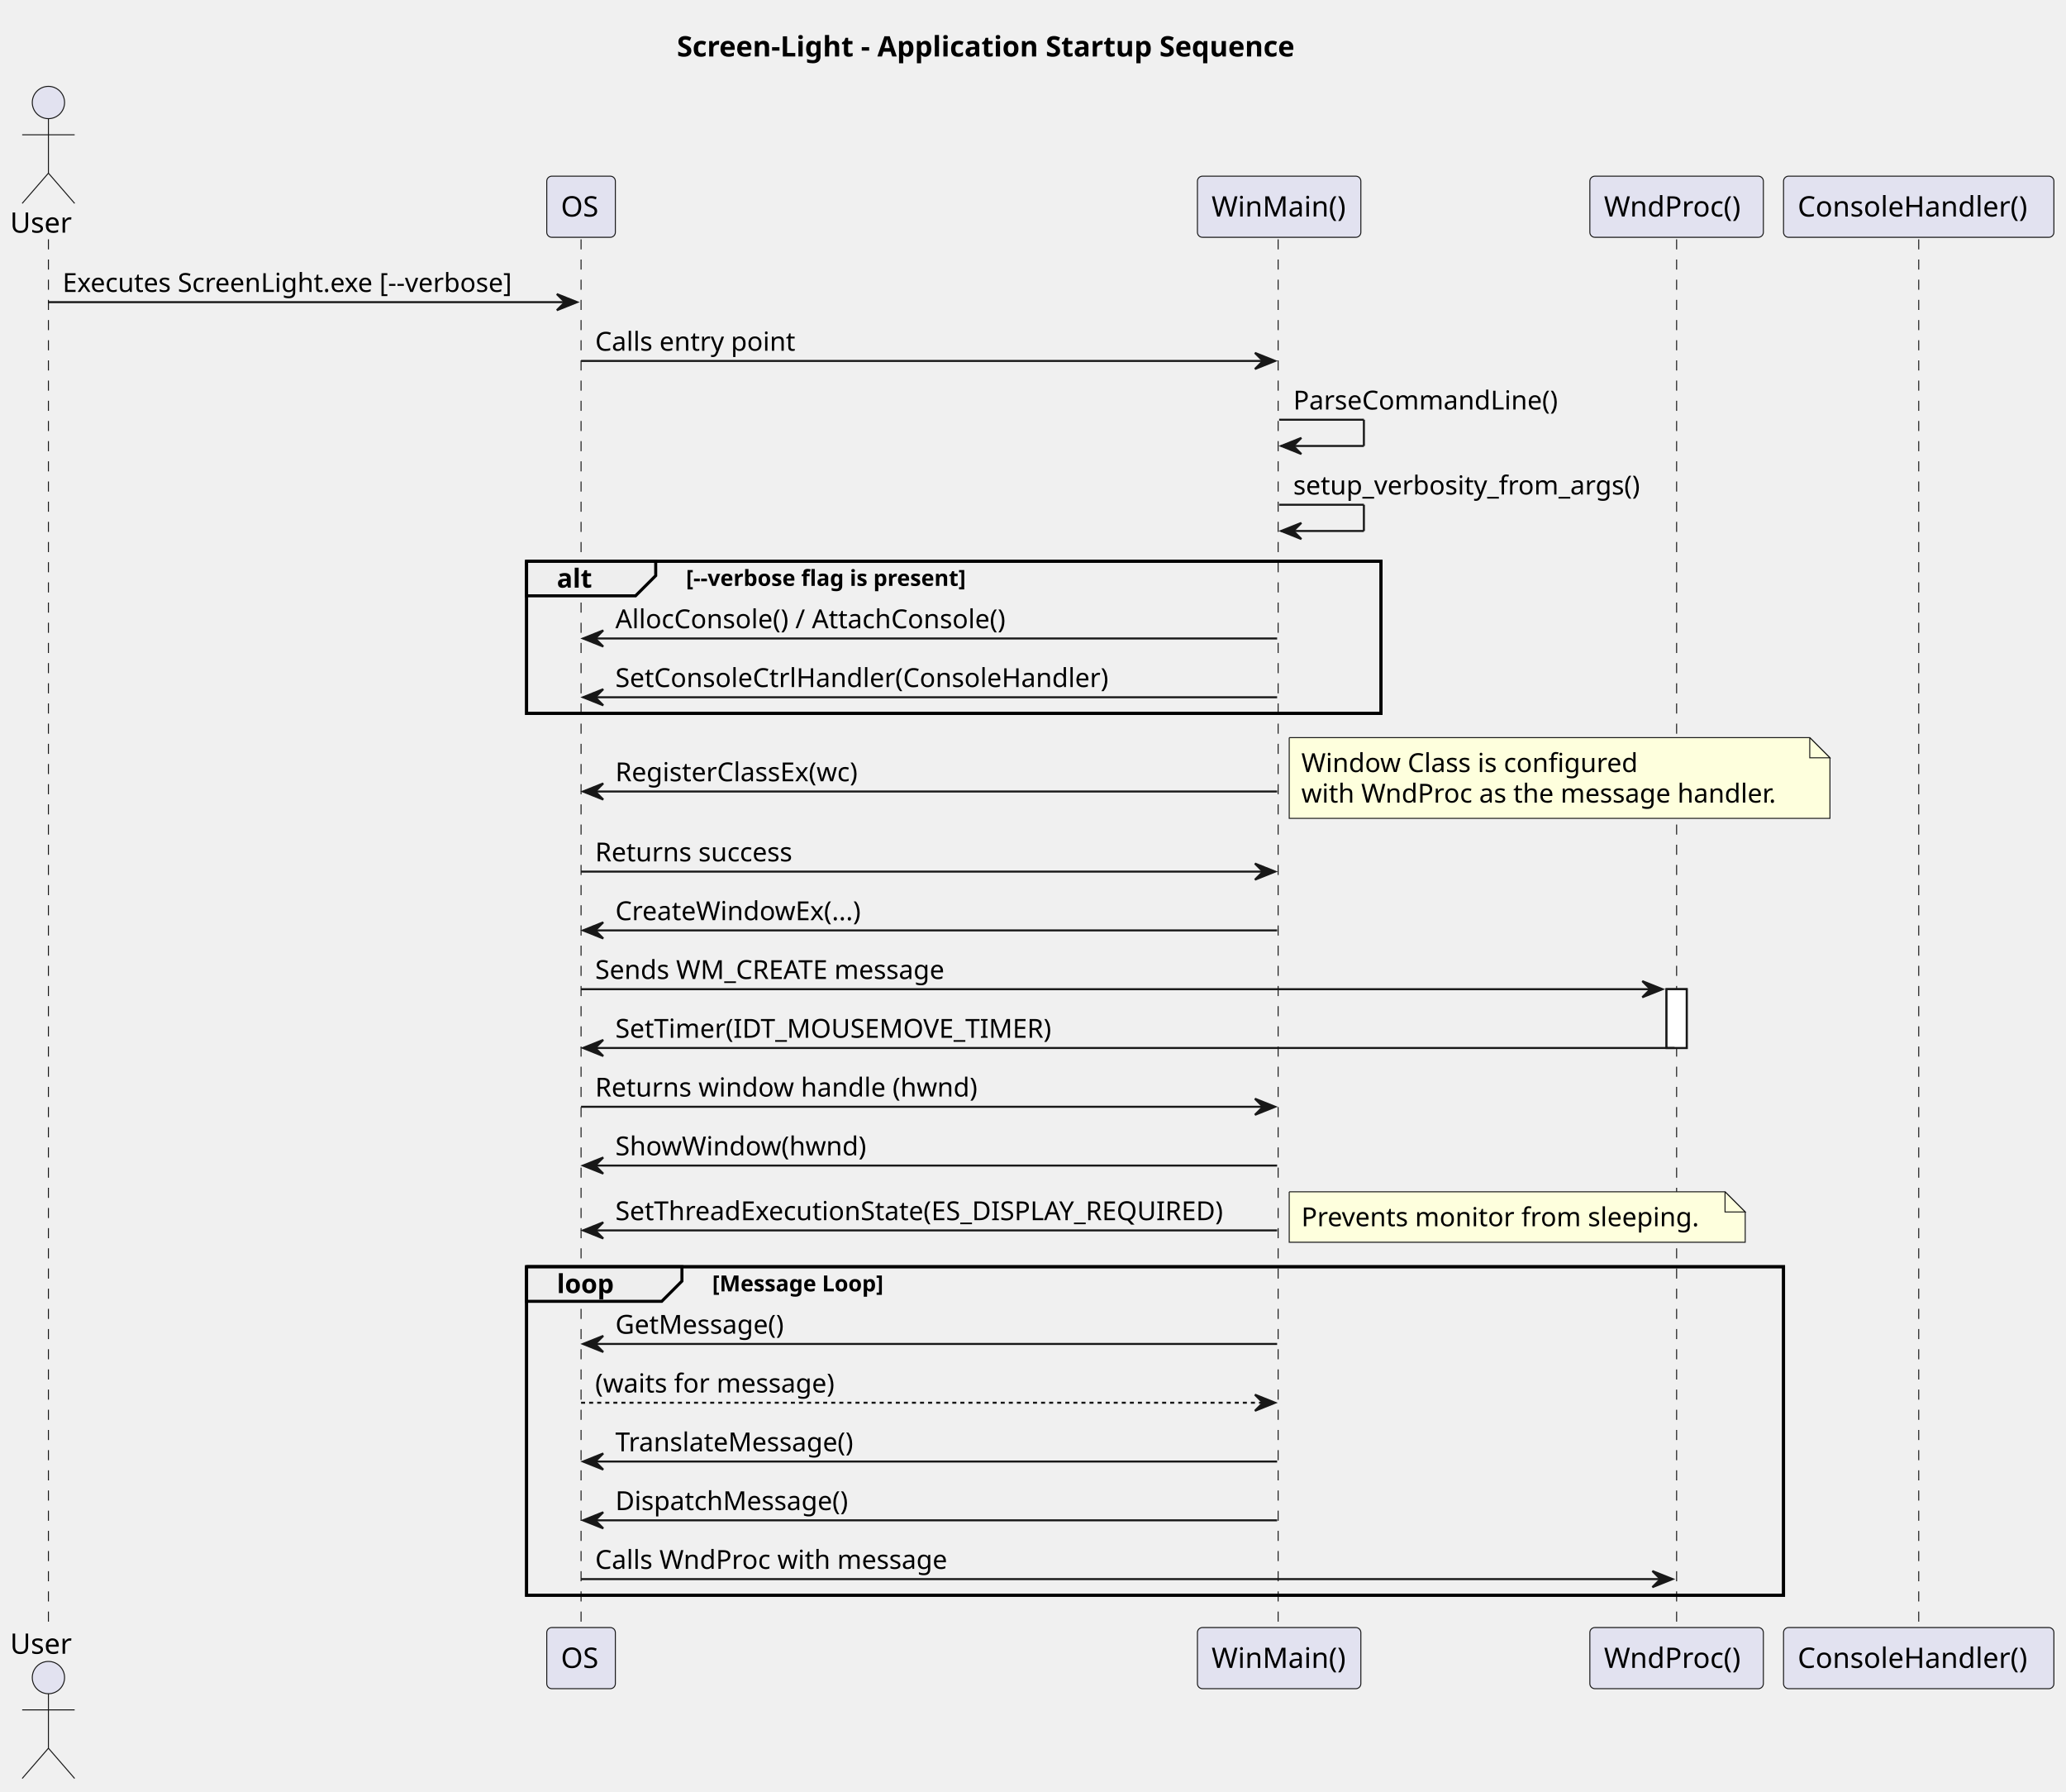
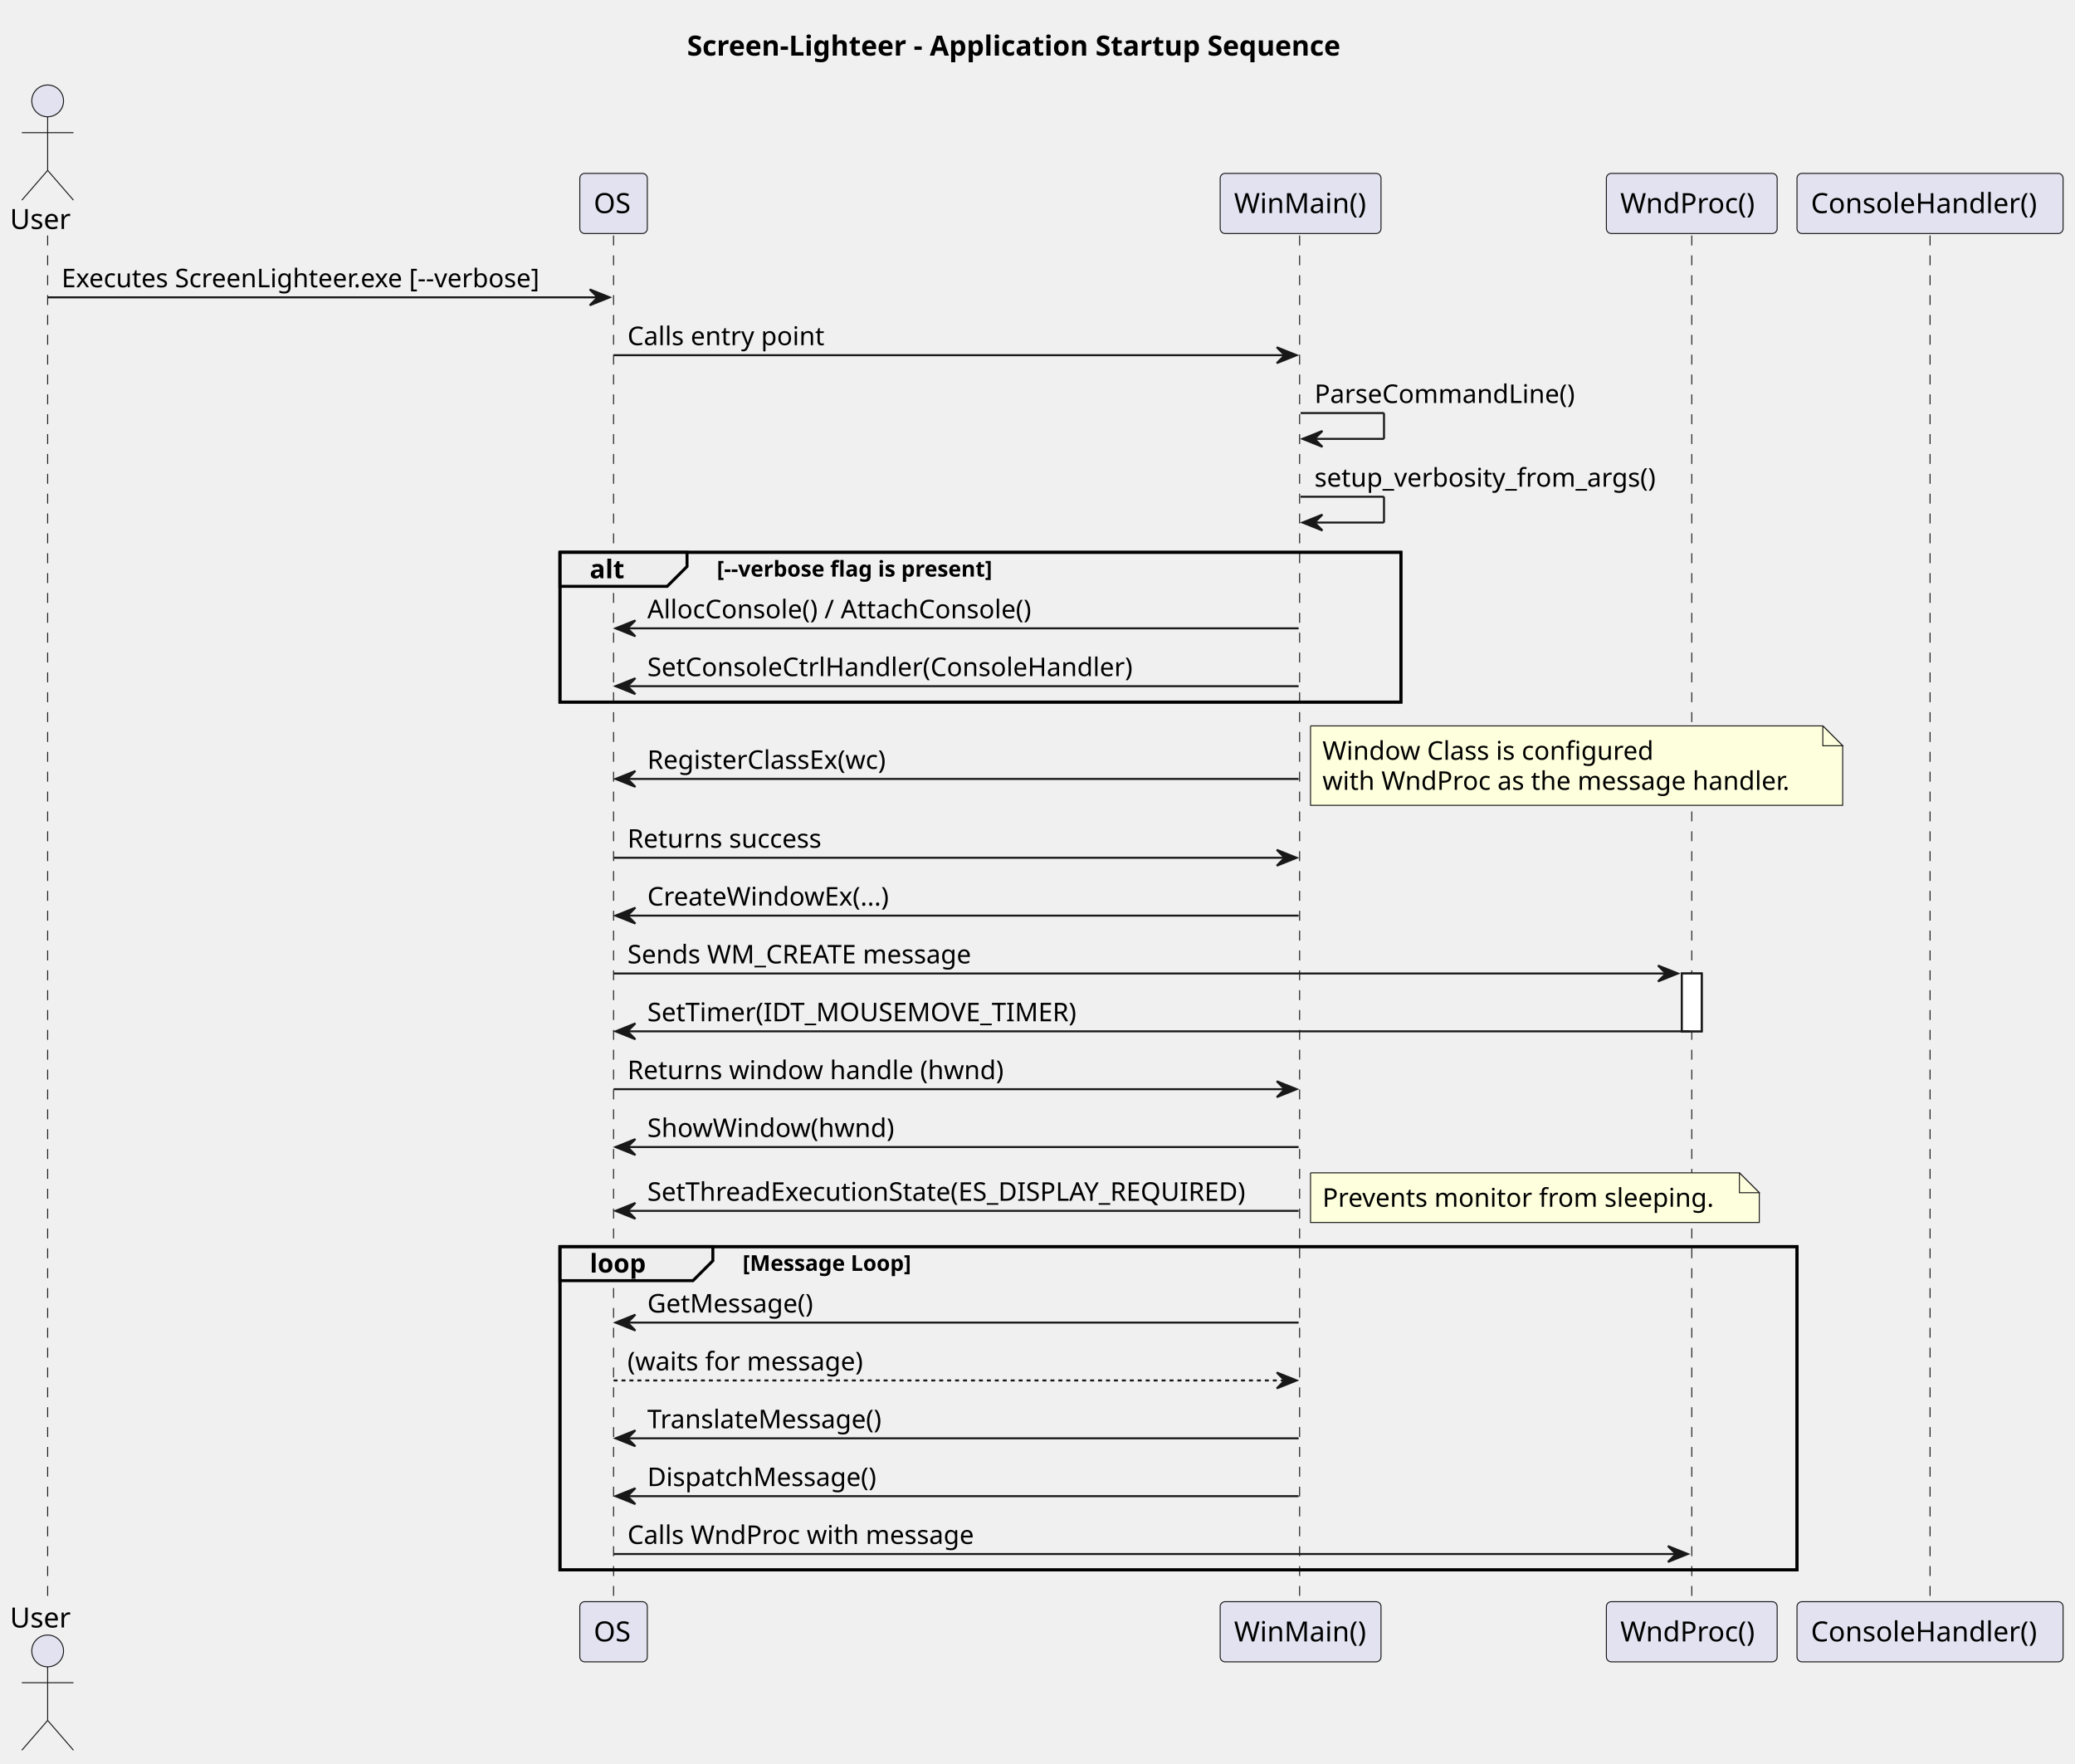
- <svg xmlns="http://www.w3.org/2000/svg" contentStyleType="text/css" height="888px" preserveAspectRatio="none" style="width:1024px;height:888px;background:#FFFFFF;" version="1.1" viewBox="0 0 1024 888" width="1024px" zoomAndPan="magnify">
+ <svg xmlns="http://www.w3.org/2000/svg" contentStyleType="text/css" height="888px" preserveAspectRatio="none" style="width:1045px;height:888px;background:#FFFFFF;" version="1.1" viewBox="0 0 1045 888" width="1045px" zoomAndPan="magnify">
  <defs />
  <g>
-     <text fill="#000000" font-family="sans-serif" font-size="14" font-weight="bold" lengthAdjust="spacing" textLength="351" x="335.5" y="27.995">Screen-Light - Application Startup Sequence</text>
-     <rect fill="#FFFFFF" height="29.133" style="stroke:#181818;stroke-width:1.0;" width="10" x="826" y="490.188" />
-     <rect fill="none" height="75.398" style="stroke:#000000;stroke-width:1.5;" width="423.5" x="261" y="278.125" />
-     <rect fill="none" height="162.797" style="stroke:#000000;stroke-width:1.5;" width="623" x="261" y="627.719" />
+     <text fill="#000000" font-family="sans-serif" font-size="14" font-weight="bold" lengthAdjust="spacing" textLength="351" x="346" y="27.995">Screen-Lighteer - Application Startup Sequence</text>
+     <rect fill="#FFFFFF" height="29.133" style="stroke:#181818;stroke-width:1.0;" width="10" x="847" y="490.188" />
+     <rect fill="none" height="75.398" style="stroke:#000000;stroke-width:1.5;" width="423.5" x="282" y="278.125" />
+     <rect fill="none" height="162.797" style="stroke:#000000;stroke-width:1.5;" width="623" x="282" y="627.719" />
    <line style="stroke:#181818;stroke-width:0.5;stroke-dasharray:5.0,5.0;" x1="24" x2="24" y1="118.594" y2="807.516" />
-     <line style="stroke:#181818;stroke-width:0.5;stroke-dasharray:5.0,5.0;" x1="288" x2="288" y1="118.594" y2="807.516" />
-     <line style="stroke:#181818;stroke-width:0.5;stroke-dasharray:5.0,5.0;" x1="633.5" x2="633.5" y1="118.594" y2="807.516" />
-     <line style="stroke:#181818;stroke-width:0.5;stroke-dasharray:5.0,5.0;" x1="831" x2="831" y1="118.594" y2="807.516" />
-     <line style="stroke:#181818;stroke-width:0.5;stroke-dasharray:5.0,5.0;" x1="951" x2="951" y1="118.594" y2="807.516" />
+     <line style="stroke:#181818;stroke-width:0.5;stroke-dasharray:5.0,5.0;" x1="309" x2="309" y1="118.594" y2="807.516" />
+     <line style="stroke:#181818;stroke-width:0.5;stroke-dasharray:5.0,5.0;" x1="654.5" x2="654.5" y1="118.594" y2="807.516" />
+     <line style="stroke:#181818;stroke-width:0.5;stroke-dasharray:5.0,5.0;" x1="852" x2="852" y1="118.594" y2="807.516" />
+     <line style="stroke:#181818;stroke-width:0.5;stroke-dasharray:5.0,5.0;" x1="972" x2="972" y1="118.594" y2="807.516" />
    <text fill="#000000" font-family="sans-serif" font-size="14" lengthAdjust="spacing" textLength="32" x="5" y="115.292">User</text>
    <ellipse cx="24" cy="50.797" fill="#E2E2F0" rx="8" ry="8" style="stroke:#181818;stroke-width:0.5;" />
    <path d="M24,58.797 L24,85.797 M11,66.797 L37,66.797 M24,85.797 L11,100.797 M24,85.797 L37,100.797 " fill="none" style="stroke:#181818;stroke-width:0.5;" />
    <text fill="#000000" font-family="sans-serif" font-size="14" lengthAdjust="spacing" textLength="32" x="5" y="819.511">User</text>
    <ellipse cx="24" cy="831.312" fill="#E2E2F0" rx="8" ry="8" style="stroke:#181818;stroke-width:0.5;" />
    <path d="M24,839.312 L24,866.312 M11,847.312 L37,847.312 M24,866.312 L11,881.312 M24,866.312 L37,881.312 " fill="none" style="stroke:#181818;stroke-width:0.5;" />
-     <rect fill="#E2E2F0" height="30.297" rx="2.5" ry="2.5" style="stroke:#181818;stroke-width:0.5;" width="34" x="271" y="87.297" />
-     <text fill="#000000" font-family="sans-serif" font-size="14" lengthAdjust="spacing" textLength="20" x="278" y="107.292">OS</text>
-     <rect fill="#E2E2F0" height="30.297" rx="2.5" ry="2.5" style="stroke:#181818;stroke-width:0.5;" width="34" x="271" y="806.516" />
-     <text fill="#000000" font-family="sans-serif" font-size="14" lengthAdjust="spacing" textLength="20" x="278" y="826.511">OS</text>
-     <rect fill="#E2E2F0" height="30.297" rx="2.5" ry="2.5" style="stroke:#181818;stroke-width:0.5;" width="81" x="593.5" y="87.297" />
-     <text fill="#000000" font-family="sans-serif" font-size="14" lengthAdjust="spacing" textLength="67" x="600.5" y="107.292">WinMain()</text>
-     <rect fill="#E2E2F0" height="30.297" rx="2.5" ry="2.5" style="stroke:#181818;stroke-width:0.5;" width="81" x="593.5" y="806.516" />
-     <text fill="#000000" font-family="sans-serif" font-size="14" lengthAdjust="spacing" textLength="67" x="600.5" y="826.511">WinMain()</text>
-     <rect fill="#E2E2F0" height="30.297" rx="2.5" ry="2.5" style="stroke:#181818;stroke-width:0.5;" width="86" x="788" y="87.297" />
-     <text fill="#000000" font-family="sans-serif" font-size="14" lengthAdjust="spacing" textLength="72" x="795" y="107.292">WndProc()</text>
-     <rect fill="#E2E2F0" height="30.297" rx="2.5" ry="2.5" style="stroke:#181818;stroke-width:0.5;" width="86" x="788" y="806.516" />
-     <text fill="#000000" font-family="sans-serif" font-size="14" lengthAdjust="spacing" textLength="72" x="795" y="826.511">WndProc()</text>
-     <rect fill="#E2E2F0" height="30.297" rx="2.5" ry="2.5" style="stroke:#181818;stroke-width:0.5;" width="134" x="884" y="87.297" />
-     <text fill="#000000" font-family="sans-serif" font-size="14" lengthAdjust="spacing" textLength="120" x="891" y="107.292">ConsoleHandler()</text>
-     <rect fill="#E2E2F0" height="30.297" rx="2.5" ry="2.5" style="stroke:#181818;stroke-width:0.5;" width="134" x="884" y="806.516" />
-     <text fill="#000000" font-family="sans-serif" font-size="14" lengthAdjust="spacing" textLength="120" x="891" y="826.511">ConsoleHandler()</text>
-     <rect fill="#FFFFFF" height="29.133" style="stroke:#181818;stroke-width:1.0;" width="10" x="826" y="490.188" />
-     <polygon fill="#181818" points="276,145.727,286,149.727,276,153.727,280,149.727" style="stroke:#181818;stroke-width:1.0;" />
-     <line style="stroke:#181818;stroke-width:1.0;" x1="24" x2="282" y1="149.727" y2="149.727" />
-     <text fill="#000000" font-family="sans-serif" font-size="13" lengthAdjust="spacing" textLength="240" x="31" y="144.661">Executes ScreenLight.exe [--verbose]</text>
-     <polygon fill="#181818" points="622,174.859,632,178.859,622,182.859,626,178.859" style="stroke:#181818;stroke-width:1.0;" />
-     <line style="stroke:#181818;stroke-width:1.0;" x1="288" x2="628" y1="178.859" y2="178.859" />
-     <text fill="#000000" font-family="sans-serif" font-size="13" lengthAdjust="spacing" textLength="103" x="295" y="173.793">Calls entry point</text>
-     <line style="stroke:#181818;stroke-width:1.0;" x1="634" x2="676" y1="207.992" y2="207.992" />
-     <line style="stroke:#181818;stroke-width:1.0;" x1="676" x2="676" y1="207.992" y2="220.992" />
-     <line style="stroke:#181818;stroke-width:1.0;" x1="635" x2="676" y1="220.992" y2="220.992" />
-     <polygon fill="#181818" points="645,216.992,635,220.992,645,224.992,641,220.992" style="stroke:#181818;stroke-width:1.0;" />
-     <text fill="#000000" font-family="sans-serif" font-size="13" lengthAdjust="spacing" textLength="139" x="641" y="202.926">ParseCommandLine()</text>
-     <line style="stroke:#181818;stroke-width:1.0;" x1="634" x2="676" y1="250.125" y2="250.125" />
-     <line style="stroke:#181818;stroke-width:1.0;" x1="676" x2="676" y1="250.125" y2="263.125" />
-     <line style="stroke:#181818;stroke-width:1.0;" x1="635" x2="676" y1="263.125" y2="263.125" />
-     <polygon fill="#181818" points="645,259.125,635,263.125,645,267.125,641,263.125" style="stroke:#181818;stroke-width:1.0;" />
-     <text fill="#000000" font-family="sans-serif" font-size="13" lengthAdjust="spacing" textLength="183" x="641" y="245.059">setup_verbosity_from_args()</text>
-     <path d="M261,278.125 L325,278.125 L325,285.258 L315,295.258 L261,295.258 L261,278.125 " fill="#EEEEEE" style="stroke:#000000;stroke-width:1.5;" />
-     <rect fill="none" height="75.398" style="stroke:#000000;stroke-width:1.5;" width="423.5" x="261" y="278.125" />
-     <text fill="#000000" font-family="sans-serif" font-size="13" font-weight="bold" lengthAdjust="spacing" textLength="19" x="276" y="291.192">alt</text>
-     <text fill="#000000" font-family="sans-serif" font-size="11" font-weight="bold" lengthAdjust="spacing" textLength="168" x="340" y="290.335">[--verbose flag is present]</text>
-     <polygon fill="#181818" points="299,312.391,289,316.391,299,320.391,295,316.391" style="stroke:#181818;stroke-width:1.0;" />
-     <line style="stroke:#181818;stroke-width:1.0;" x1="293" x2="633" y1="316.391" y2="316.391" />
-     <text fill="#000000" font-family="sans-serif" font-size="13" lengthAdjust="spacing" textLength="206" x="305" y="311.325">AllocConsole() / AttachConsole()</text>
-     <polygon fill="#181818" points="299,341.523,289,345.523,299,349.523,295,345.523" style="stroke:#181818;stroke-width:1.0;" />
-     <line style="stroke:#181818;stroke-width:1.0;" x1="293" x2="633" y1="345.523" y2="345.523" />
-     <text fill="#000000" font-family="sans-serif" font-size="13" lengthAdjust="spacing" textLength="256" x="305" y="340.457">SetConsoleCtrlHandler(ConsoleHandler)</text>
-     <polygon fill="#181818" points="299,388.223,289,392.223,299,396.223,295,392.223" style="stroke:#181818;stroke-width:1.0;" />
-     <line style="stroke:#181818;stroke-width:1.0;" x1="293" x2="633" y1="392.223" y2="392.223" />
-     <text fill="#000000" font-family="sans-serif" font-size="13" lengthAdjust="spacing" textLength="127" x="305" y="387.157">RegisterClassEx(wc)</text>
-     <path d="M639,365.523 L639,405.523 L907,405.523 L907,375.523 L897,365.523 L639,365.523 " fill="#FEFFDD" style="stroke:#181818;stroke-width:0.5;" />
-     <path d="M897,365.523 L897,375.523 L907,375.523 L897,365.523 " fill="#FEFFDD" style="stroke:#181818;stroke-width:0.5;" />
-     <text fill="#000000" font-family="sans-serif" font-size="13" lengthAdjust="spacing" textLength="170" x="645" y="382.59">Window Class is configured</text>
-     <text fill="#000000" font-family="sans-serif" font-size="13" lengthAdjust="spacing" textLength="247" x="645" y="397.723">with WndProc as the message handler.</text>
-     <polygon fill="#181818" points="622,427.922,632,431.922,622,435.922,626,431.922" style="stroke:#181818;stroke-width:1.0;" />
-     <line style="stroke:#181818;stroke-width:1.0;" x1="288" x2="628" y1="431.922" y2="431.922" />
-     <text fill="#000000" font-family="sans-serif" font-size="13" lengthAdjust="spacing" textLength="104" x="295" y="426.856">Returns success</text>
-     <polygon fill="#181818" points="299,457.055,289,461.055,299,465.055,295,461.055" style="stroke:#181818;stroke-width:1.0;" />
-     <line style="stroke:#181818;stroke-width:1.0;" x1="293" x2="633" y1="461.055" y2="461.055" />
-     <text fill="#000000" font-family="sans-serif" font-size="13" lengthAdjust="spacing" textLength="127" x="305" y="455.989">CreateWindowEx(...)</text>
-     <polygon fill="#181818" points="814,486.188,824,490.188,814,494.188,818,490.188" style="stroke:#181818;stroke-width:1.0;" />
-     <line style="stroke:#181818;stroke-width:1.0;" x1="288" x2="820" y1="490.188" y2="490.188" />
-     <text fill="#000000" font-family="sans-serif" font-size="13" lengthAdjust="spacing" textLength="185" x="295" y="485.122">Sends WM_CREATE message</text>
-     <polygon fill="#181818" points="299,515.32,289,519.32,299,523.32,295,519.32" style="stroke:#181818;stroke-width:1.0;" />
-     <line style="stroke:#181818;stroke-width:1.0;" x1="293" x2="830" y1="519.32" y2="519.32" />
-     <text fill="#000000" font-family="sans-serif" font-size="13" lengthAdjust="spacing" textLength="225" x="305" y="514.254">SetTimer(IDT_MOUSEMOVE_TIMER)</text>
-     <polygon fill="#181818" points="622,544.453,632,548.453,622,552.453,626,548.453" style="stroke:#181818;stroke-width:1.0;" />
-     <line style="stroke:#181818;stroke-width:1.0;" x1="288" x2="628" y1="548.453" y2="548.453" />
-     <text fill="#000000" font-family="sans-serif" font-size="13" lengthAdjust="spacing" textLength="192" x="295" y="543.387">Returns window handle (hwnd)</text>
-     <polygon fill="#181818" points="299,573.586,289,577.586,299,581.586,295,577.586" style="stroke:#181818;stroke-width:1.0;" />
-     <line style="stroke:#181818;stroke-width:1.0;" x1="293" x2="633" y1="577.586" y2="577.586" />
-     <text fill="#000000" font-family="sans-serif" font-size="13" lengthAdjust="spacing" textLength="124" x="305" y="572.52">ShowWindow(hwnd)</text>
-     <polygon fill="#181818" points="299,605.719,289,609.719,299,613.719,295,609.719" style="stroke:#181818;stroke-width:1.0;" />
-     <line style="stroke:#181818;stroke-width:1.0;" x1="293" x2="633" y1="609.719" y2="609.719" />
-     <text fill="#000000" font-family="sans-serif" font-size="13" lengthAdjust="spacing" textLength="322" x="305" y="604.653">SetThreadExecutionState(ES_DISPLAY_REQUIRED)</text>
-     <path d="M639,590.586 L639,615.586 L865,615.586 L865,600.586 L855,590.586 L639,590.586 " fill="#FEFFDD" style="stroke:#181818;stroke-width:0.5;" />
-     <path d="M855,590.586 L855,600.586 L865,600.586 L855,590.586 " fill="#FEFFDD" style="stroke:#181818;stroke-width:0.5;" />
-     <text fill="#000000" font-family="sans-serif" font-size="13" lengthAdjust="spacing" textLength="205" x="645" y="607.653">Prevents monitor from sleeping.</text>
-     <path d="M261,627.719 L338,627.719 L338,634.852 L328,644.852 L261,644.852 L261,627.719 " fill="#EEEEEE" style="stroke:#000000;stroke-width:1.5;" />
-     <rect fill="none" height="162.797" style="stroke:#000000;stroke-width:1.5;" width="623" x="261" y="627.719" />
-     <text fill="#000000" font-family="sans-serif" font-size="13" font-weight="bold" lengthAdjust="spacing" textLength="32" x="276" y="640.786">loop</text>
-     <text fill="#000000" font-family="sans-serif" font-size="11" font-weight="bold" lengthAdjust="spacing" textLength="102" x="353" y="639.929">[Message Loop]</text>
-     <polygon fill="#181818" points="299,661.984,289,665.984,299,669.984,295,665.984" style="stroke:#181818;stroke-width:1.0;" />
-     <line style="stroke:#181818;stroke-width:1.0;" x1="293" x2="633" y1="665.984" y2="665.984" />
-     <text fill="#000000" font-family="sans-serif" font-size="13" lengthAdjust="spacing" textLength="90" x="305" y="660.918">GetMessage()</text>
-     <polygon fill="#181818" points="622,691.117,632,695.117,622,699.117,626,695.117" style="stroke:#181818;stroke-width:1.0;" />
-     <line style="stroke:#181818;stroke-width:1.0;stroke-dasharray:2.0,2.0;" x1="288" x2="628" y1="695.117" y2="695.117" />
-     <text fill="#000000" font-family="sans-serif" font-size="13" lengthAdjust="spacing" textLength="126" x="295" y="690.051">(waits for message)</text>
-     <polygon fill="#181818" points="299,720.25,289,724.25,299,728.25,295,724.25" style="stroke:#181818;stroke-width:1.0;" />
-     <line style="stroke:#181818;stroke-width:1.0;" x1="293" x2="633" y1="724.25" y2="724.25" />
-     <text fill="#000000" font-family="sans-serif" font-size="13" lengthAdjust="spacing" textLength="126" x="305" y="719.184">TranslateMessage()</text>
-     <polygon fill="#181818" points="299,749.383,289,753.383,299,757.383,295,753.383" style="stroke:#181818;stroke-width:1.0;" />
-     <line style="stroke:#181818;stroke-width:1.0;" x1="293" x2="633" y1="753.383" y2="753.383" />
-     <text fill="#000000" font-family="sans-serif" font-size="13" lengthAdjust="spacing" textLength="123" x="305" y="748.317">DispatchMessage()</text>
-     <polygon fill="#181818" points="819,778.516,829,782.516,819,786.516,823,782.516" style="stroke:#181818;stroke-width:1.0;" />
-     <line style="stroke:#181818;stroke-width:1.0;" x1="288" x2="825" y1="782.516" y2="782.516" />
-     <text fill="#000000" font-family="sans-serif" font-size="13" lengthAdjust="spacing" textLength="181" x="295" y="777.45">Calls WndProc with message</text>
+     <rect fill="#E2E2F0" height="30.297" rx="2.5" ry="2.5" style="stroke:#181818;stroke-width:0.5;" width="34" x="292" y="87.297" />
+     <text fill="#000000" font-family="sans-serif" font-size="14" lengthAdjust="spacing" textLength="20" x="299" y="107.292">OS</text>
+     <rect fill="#E2E2F0" height="30.297" rx="2.5" ry="2.5" style="stroke:#181818;stroke-width:0.5;" width="34" x="292" y="806.516" />
+     <text fill="#000000" font-family="sans-serif" font-size="14" lengthAdjust="spacing" textLength="20" x="299" y="826.511">OS</text>
+     <rect fill="#E2E2F0" height="30.297" rx="2.5" ry="2.5" style="stroke:#181818;stroke-width:0.5;" width="81" x="614.5" y="87.297" />
+     <text fill="#000000" font-family="sans-serif" font-size="14" lengthAdjust="spacing" textLength="67" x="621.5" y="107.292">WinMain()</text>
+     <rect fill="#E2E2F0" height="30.297" rx="2.5" ry="2.5" style="stroke:#181818;stroke-width:0.5;" width="81" x="614.5" y="806.516" />
+     <text fill="#000000" font-family="sans-serif" font-size="14" lengthAdjust="spacing" textLength="67" x="621.5" y="826.511">WinMain()</text>
+     <rect fill="#E2E2F0" height="30.297" rx="2.5" ry="2.5" style="stroke:#181818;stroke-width:0.5;" width="86" x="809" y="87.297" />
+     <text fill="#000000" font-family="sans-serif" font-size="14" lengthAdjust="spacing" textLength="72" x="816" y="107.292">WndProc()</text>
+     <rect fill="#E2E2F0" height="30.297" rx="2.5" ry="2.5" style="stroke:#181818;stroke-width:0.5;" width="86" x="809" y="806.516" />
+     <text fill="#000000" font-family="sans-serif" font-size="14" lengthAdjust="spacing" textLength="72" x="816" y="826.511">WndProc()</text>
+     <rect fill="#E2E2F0" height="30.297" rx="2.5" ry="2.5" style="stroke:#181818;stroke-width:0.5;" width="134" x="905" y="87.297" />
+     <text fill="#000000" font-family="sans-serif" font-size="14" lengthAdjust="spacing" textLength="120" x="912" y="107.292">ConsoleHandler()</text>
+     <rect fill="#E2E2F0" height="30.297" rx="2.5" ry="2.5" style="stroke:#181818;stroke-width:0.5;" width="134" x="905" y="806.516" />
+     <text fill="#000000" font-family="sans-serif" font-size="14" lengthAdjust="spacing" textLength="120" x="912" y="826.511">ConsoleHandler()</text>
+     <rect fill="#FFFFFF" height="29.133" style="stroke:#181818;stroke-width:1.0;" width="10" x="847" y="490.188" />
+     <polygon fill="#181818" points="297,145.727,307,149.727,297,153.727,301,149.727" style="stroke:#181818;stroke-width:1.0;" />
+     <line style="stroke:#181818;stroke-width:1.0;" x1="24" x2="303" y1="149.727" y2="149.727" />
+     <text fill="#000000" font-family="sans-serif" font-size="13" lengthAdjust="spacing" textLength="261" x="31" y="144.661">Executes ScreenLighteer.exe [--verbose]</text>
+     <polygon fill="#181818" points="643,174.859,653,178.859,643,182.859,647,178.859" style="stroke:#181818;stroke-width:1.0;" />
+     <line style="stroke:#181818;stroke-width:1.0;" x1="309" x2="649" y1="178.859" y2="178.859" />
+     <text fill="#000000" font-family="sans-serif" font-size="13" lengthAdjust="spacing" textLength="103" x="316" y="173.793">Calls entry point</text>
+     <line style="stroke:#181818;stroke-width:1.0;" x1="655" x2="697" y1="207.992" y2="207.992" />
+     <line style="stroke:#181818;stroke-width:1.0;" x1="697" x2="697" y1="207.992" y2="220.992" />
+     <line style="stroke:#181818;stroke-width:1.0;" x1="656" x2="697" y1="220.992" y2="220.992" />
+     <polygon fill="#181818" points="666,216.992,656,220.992,666,224.992,662,220.992" style="stroke:#181818;stroke-width:1.0;" />
+     <text fill="#000000" font-family="sans-serif" font-size="13" lengthAdjust="spacing" textLength="139" x="662" y="202.926">ParseCommandLine()</text>
+     <line style="stroke:#181818;stroke-width:1.0;" x1="655" x2="697" y1="250.125" y2="250.125" />
+     <line style="stroke:#181818;stroke-width:1.0;" x1="697" x2="697" y1="250.125" y2="263.125" />
+     <line style="stroke:#181818;stroke-width:1.0;" x1="656" x2="697" y1="263.125" y2="263.125" />
+     <polygon fill="#181818" points="666,259.125,656,263.125,666,267.125,662,263.125" style="stroke:#181818;stroke-width:1.0;" />
+     <text fill="#000000" font-family="sans-serif" font-size="13" lengthAdjust="spacing" textLength="183" x="662" y="245.059">setup_verbosity_from_args()</text>
+     <path d="M282,278.125 L346,278.125 L346,285.258 L336,295.258 L282,295.258 L282,278.125 " fill="#EEEEEE" style="stroke:#000000;stroke-width:1.5;" />
+     <rect fill="none" height="75.398" style="stroke:#000000;stroke-width:1.5;" width="423.5" x="282" y="278.125" />
+     <text fill="#000000" font-family="sans-serif" font-size="13" font-weight="bold" lengthAdjust="spacing" textLength="19" x="297" y="291.192">alt</text>
+     <text fill="#000000" font-family="sans-serif" font-size="11" font-weight="bold" lengthAdjust="spacing" textLength="168" x="361" y="290.335">[--verbose flag is present]</text>
+     <polygon fill="#181818" points="320,312.391,310,316.391,320,320.391,316,316.391" style="stroke:#181818;stroke-width:1.0;" />
+     <line style="stroke:#181818;stroke-width:1.0;" x1="314" x2="654" y1="316.391" y2="316.391" />
+     <text fill="#000000" font-family="sans-serif" font-size="13" lengthAdjust="spacing" textLength="206" x="326" y="311.325">AllocConsole() / AttachConsole()</text>
+     <polygon fill="#181818" points="320,341.523,310,345.523,320,349.523,316,345.523" style="stroke:#181818;stroke-width:1.0;" />
+     <line style="stroke:#181818;stroke-width:1.0;" x1="314" x2="654" y1="345.523" y2="345.523" />
+     <text fill="#000000" font-family="sans-serif" font-size="13" lengthAdjust="spacing" textLength="256" x="326" y="340.457">SetConsoleCtrlHandler(ConsoleHandler)</text>
+     <polygon fill="#181818" points="320,388.223,310,392.223,320,396.223,316,392.223" style="stroke:#181818;stroke-width:1.0;" />
+     <line style="stroke:#181818;stroke-width:1.0;" x1="314" x2="654" y1="392.223" y2="392.223" />
+     <text fill="#000000" font-family="sans-serif" font-size="13" lengthAdjust="spacing" textLength="127" x="326" y="387.157">RegisterClassEx(wc)</text>
+     <path d="M660,365.523 L660,405.523 L928,405.523 L928,375.523 L918,365.523 L660,365.523 " fill="#FEFFDD" style="stroke:#181818;stroke-width:0.5;" />
+     <path d="M918,365.523 L918,375.523 L928,375.523 L918,365.523 " fill="#FEFFDD" style="stroke:#181818;stroke-width:0.5;" />
+     <text fill="#000000" font-family="sans-serif" font-size="13" lengthAdjust="spacing" textLength="170" x="666" y="382.59">Window Class is configured</text>
+     <text fill="#000000" font-family="sans-serif" font-size="13" lengthAdjust="spacing" textLength="247" x="666" y="397.723">with WndProc as the message handler.</text>
+     <polygon fill="#181818" points="643,427.922,653,431.922,643,435.922,647,431.922" style="stroke:#181818;stroke-width:1.0;" />
+     <line style="stroke:#181818;stroke-width:1.0;" x1="309" x2="649" y1="431.922" y2="431.922" />
+     <text fill="#000000" font-family="sans-serif" font-size="13" lengthAdjust="spacing" textLength="104" x="316" y="426.856">Returns success</text>
+     <polygon fill="#181818" points="320,457.055,310,461.055,320,465.055,316,461.055" style="stroke:#181818;stroke-width:1.0;" />
+     <line style="stroke:#181818;stroke-width:1.0;" x1="314" x2="654" y1="461.055" y2="461.055" />
+     <text fill="#000000" font-family="sans-serif" font-size="13" lengthAdjust="spacing" textLength="127" x="326" y="455.989">CreateWindowEx(...)</text>
+     <polygon fill="#181818" points="835,486.188,845,490.188,835,494.188,839,490.188" style="stroke:#181818;stroke-width:1.0;" />
+     <line style="stroke:#181818;stroke-width:1.0;" x1="309" x2="841" y1="490.188" y2="490.188" />
+     <text fill="#000000" font-family="sans-serif" font-size="13" lengthAdjust="spacing" textLength="185" x="316" y="485.122">Sends WM_CREATE message</text>
+     <polygon fill="#181818" points="320,515.32,310,519.32,320,523.32,316,519.32" style="stroke:#181818;stroke-width:1.0;" />
+     <line style="stroke:#181818;stroke-width:1.0;" x1="314" x2="851" y1="519.32" y2="519.32" />
+     <text fill="#000000" font-family="sans-serif" font-size="13" lengthAdjust="spacing" textLength="225" x="326" y="514.254">SetTimer(IDT_MOUSEMOVE_TIMER)</text>
+     <polygon fill="#181818" points="643,544.453,653,548.453,643,552.453,647,548.453" style="stroke:#181818;stroke-width:1.0;" />
+     <line style="stroke:#181818;stroke-width:1.0;" x1="309" x2="649" y1="548.453" y2="548.453" />
+     <text fill="#000000" font-family="sans-serif" font-size="13" lengthAdjust="spacing" textLength="192" x="316" y="543.387">Returns window handle (hwnd)</text>
+     <polygon fill="#181818" points="320,573.586,310,577.586,320,581.586,316,577.586" style="stroke:#181818;stroke-width:1.0;" />
+     <line style="stroke:#181818;stroke-width:1.0;" x1="314" x2="654" y1="577.586" y2="577.586" />
+     <text fill="#000000" font-family="sans-serif" font-size="13" lengthAdjust="spacing" textLength="124" x="326" y="572.52">ShowWindow(hwnd)</text>
+     <polygon fill="#181818" points="320,605.719,310,609.719,320,613.719,316,609.719" style="stroke:#181818;stroke-width:1.0;" />
+     <line style="stroke:#181818;stroke-width:1.0;" x1="314" x2="654" y1="609.719" y2="609.719" />
+     <text fill="#000000" font-family="sans-serif" font-size="13" lengthAdjust="spacing" textLength="322" x="326" y="604.653">SetThreadExecutionState(ES_DISPLAY_REQUIRED)</text>
+     <path d="M660,590.586 L660,615.586 L886,615.586 L886,600.586 L876,590.586 L660,590.586 " fill="#FEFFDD" style="stroke:#181818;stroke-width:0.5;" />
+     <path d="M876,590.586 L876,600.586 L886,600.586 L876,590.586 " fill="#FEFFDD" style="stroke:#181818;stroke-width:0.5;" />
+     <text fill="#000000" font-family="sans-serif" font-size="13" lengthAdjust="spacing" textLength="205" x="666" y="607.653">Prevents monitor from sleeping.</text>
+     <path d="M282,627.719 L359,627.719 L359,634.852 L349,644.852 L282,644.852 L282,627.719 " fill="#EEEEEE" style="stroke:#000000;stroke-width:1.5;" />
+     <rect fill="none" height="162.797" style="stroke:#000000;stroke-width:1.5;" width="623" x="282" y="627.719" />
+     <text fill="#000000" font-family="sans-serif" font-size="13" font-weight="bold" lengthAdjust="spacing" textLength="32" x="297" y="640.786">loop</text>
+     <text fill="#000000" font-family="sans-serif" font-size="11" font-weight="bold" lengthAdjust="spacing" textLength="102" x="374" y="639.929">[Message Loop]</text>
+     <polygon fill="#181818" points="320,661.984,310,665.984,320,669.984,316,665.984" style="stroke:#181818;stroke-width:1.0;" />
+     <line style="stroke:#181818;stroke-width:1.0;" x1="314" x2="654" y1="665.984" y2="665.984" />
+     <text fill="#000000" font-family="sans-serif" font-size="13" lengthAdjust="spacing" textLength="90" x="326" y="660.918">GetMessage()</text>
+     <polygon fill="#181818" points="643,691.117,653,695.117,643,699.117,647,695.117" style="stroke:#181818;stroke-width:1.0;" />
+     <line style="stroke:#181818;stroke-width:1.0;stroke-dasharray:2.0,2.0;" x1="309" x2="649" y1="695.117" y2="695.117" />
+     <text fill="#000000" font-family="sans-serif" font-size="13" lengthAdjust="spacing" textLength="126" x="316" y="690.051">(waits for message)</text>
+     <polygon fill="#181818" points="320,720.25,310,724.25,320,728.25,316,724.25" style="stroke:#181818;stroke-width:1.0;" />
+     <line style="stroke:#181818;stroke-width:1.0;" x1="314" x2="654" y1="724.25" y2="724.25" />
+     <text fill="#000000" font-family="sans-serif" font-size="13" lengthAdjust="spacing" textLength="126" x="326" y="719.184">TranslateMessage()</text>
+     <polygon fill="#181818" points="320,749.383,310,753.383,320,757.383,316,753.383" style="stroke:#181818;stroke-width:1.0;" />
+     <line style="stroke:#181818;stroke-width:1.0;" x1="314" x2="654" y1="753.383" y2="753.383" />
+     <text fill="#000000" font-family="sans-serif" font-size="13" lengthAdjust="spacing" textLength="123" x="326" y="748.317">DispatchMessage()</text>
+     <polygon fill="#181818" points="840,778.516,850,782.516,840,786.516,844,782.516" style="stroke:#181818;stroke-width:1.0;" />
+     <line style="stroke:#181818;stroke-width:1.0;" x1="309" x2="846" y1="782.516" y2="782.516" />
+     <text fill="#000000" font-family="sans-serif" font-size="13" lengthAdjust="spacing" textLength="181" x="316" y="777.45">Calls WndProc with message</text>
  </g>
</svg>
